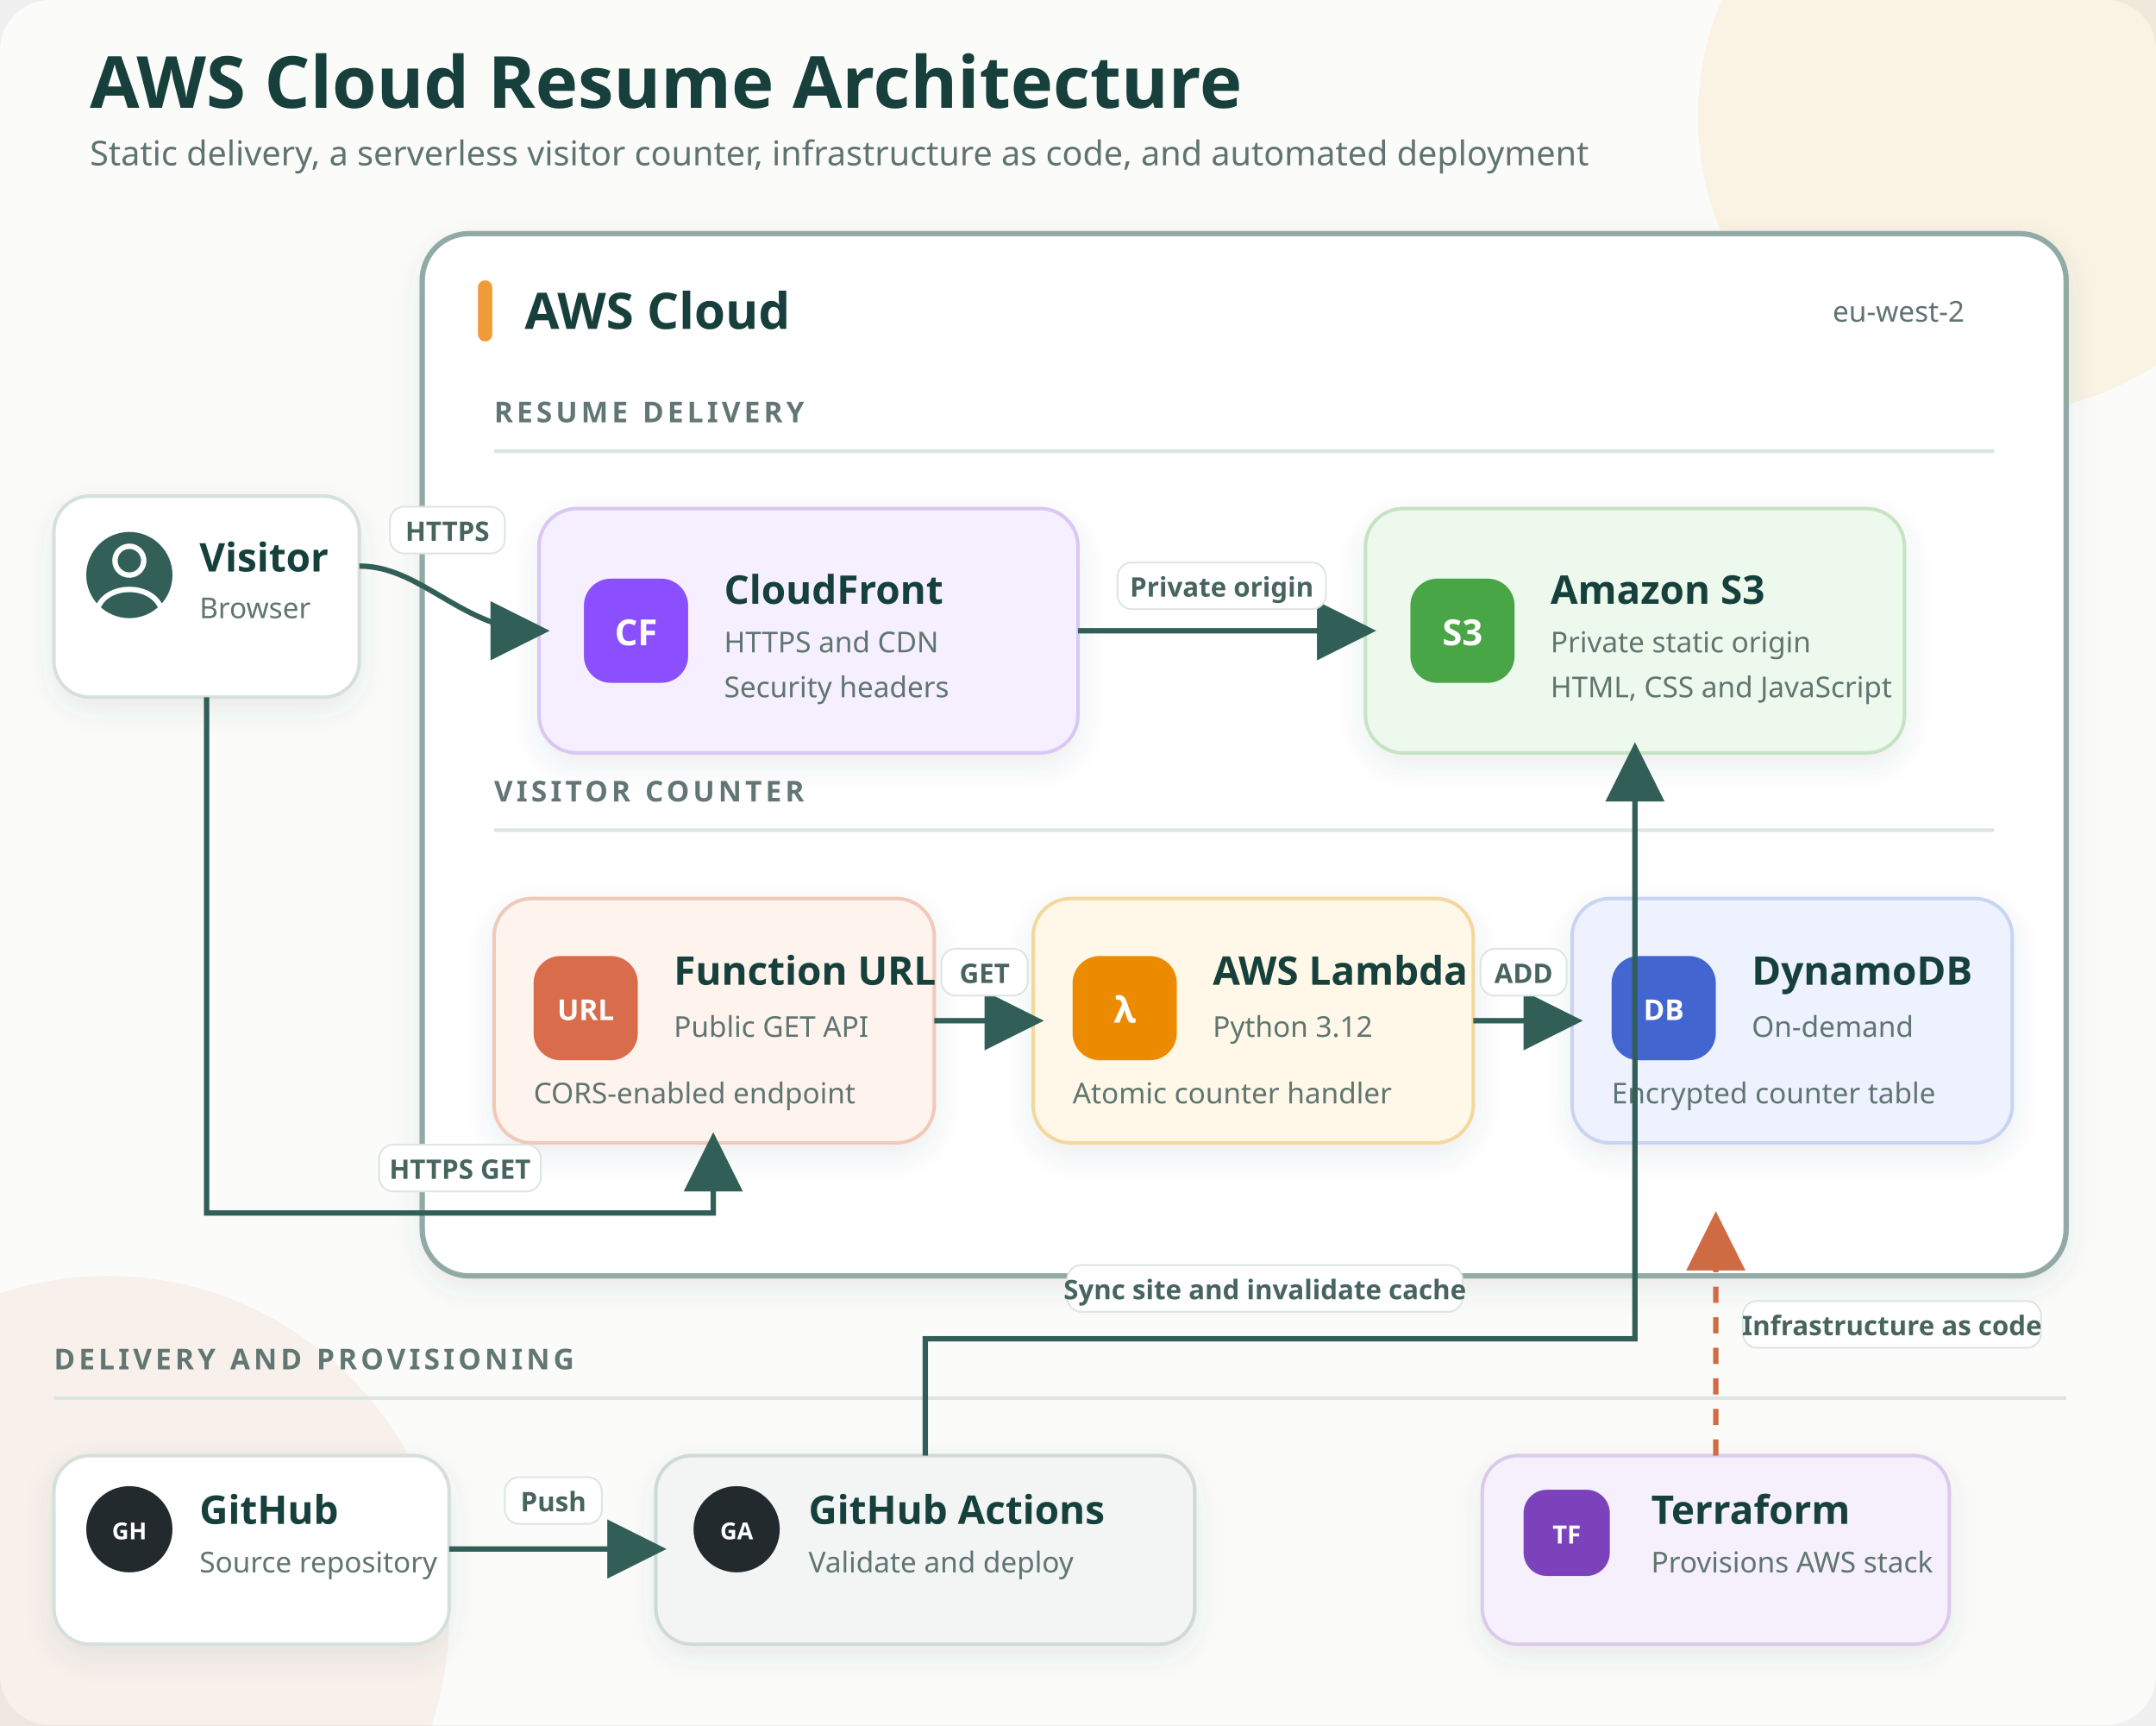
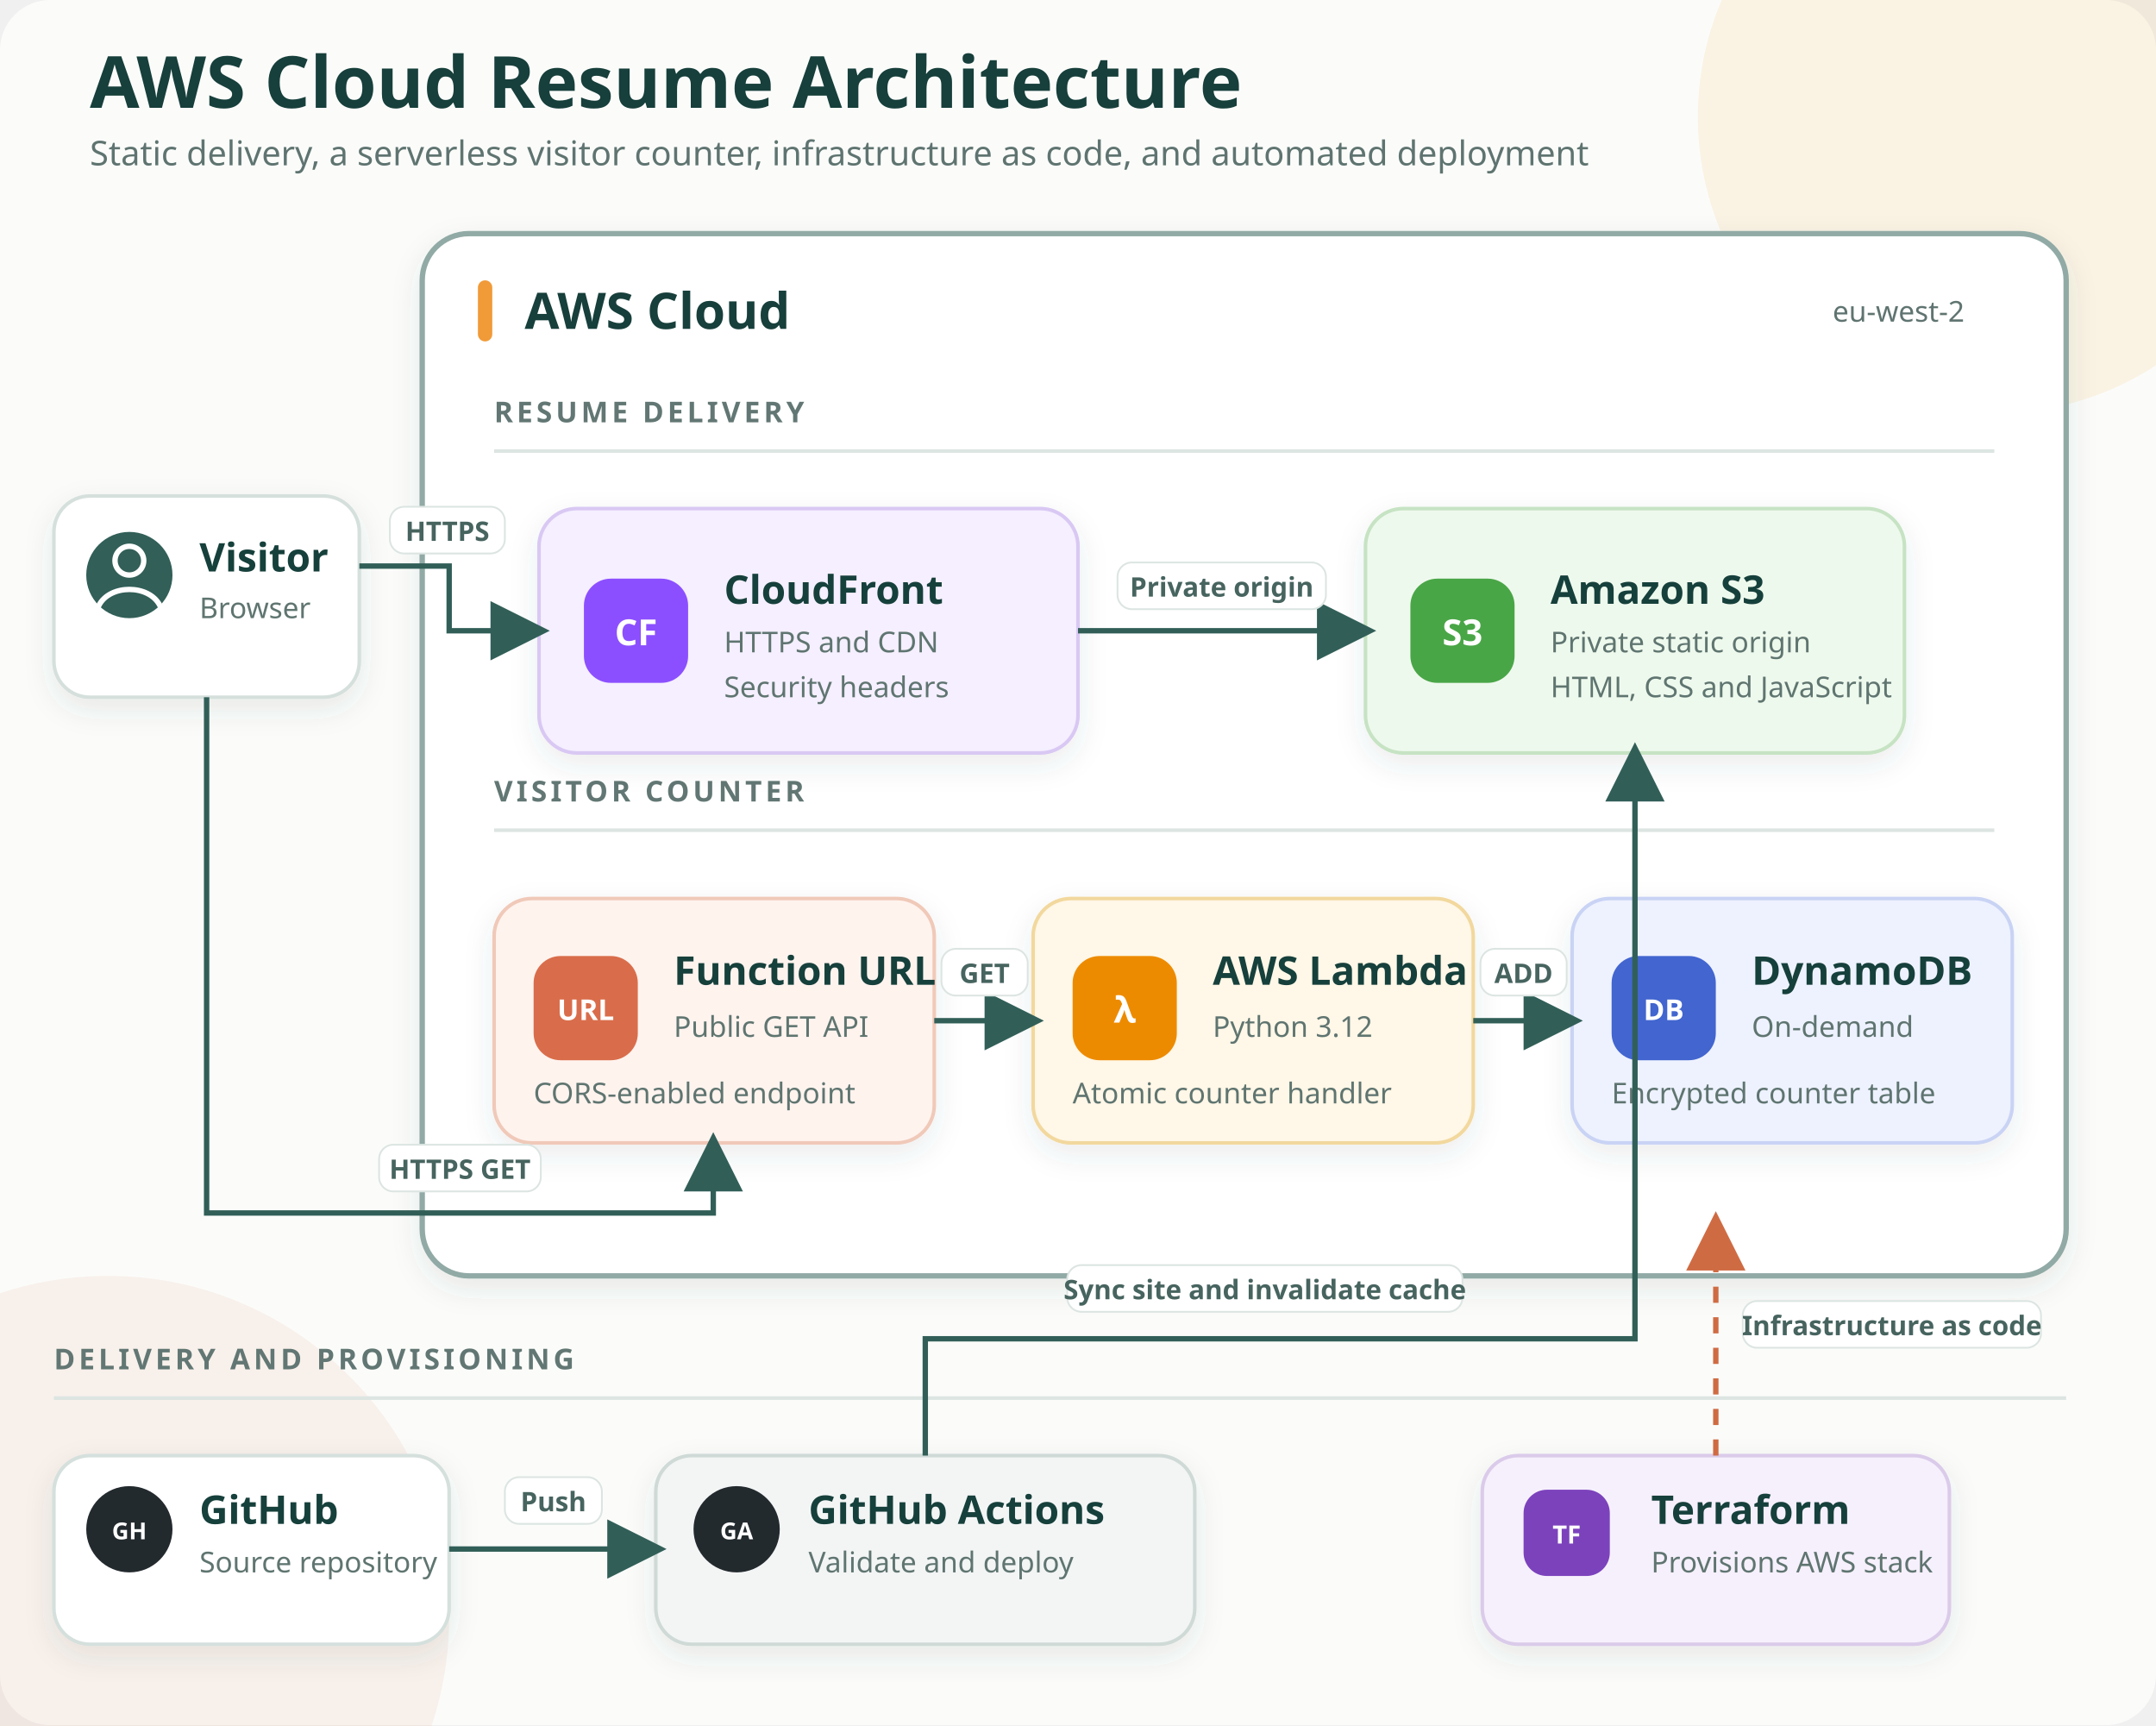
<svg xmlns="http://www.w3.org/2000/svg" viewBox="0 0 1200 960" role="img" aria-labelledby="title description">
  <defs>
    <filter id="shadow" x="-20%" y="-20%" width="140%" height="140%">
      <feDropShadow dx="0" dy="6" stdDeviation="8" flood-color="#31524d" flood-opacity="0.10" />
    </filter>
    <marker id="arrow" markerWidth="11" markerHeight="11" refX="9" refY="5.5" orient="auto">
      <path d="M0,0 L11,5.5 L0,11 Z" fill="#315f58" />
    </marker>
    <marker id="arrow-orange" markerWidth="11" markerHeight="11" refX="9" refY="5.5" orient="auto">
      <path d="M0,0 L11,5.5 L0,11 Z" fill="#cf6b43" />
    </marker>
    <style>
      .page-title { font: 700 40px "Trebuchet MS", sans-serif; fill: #173f3b; }
      .page-subtitle { font: 500 19px "Trebuchet MS", sans-serif; fill: #5f7470; }
      .cloud-title { font: 700 28px "Trebuchet MS", sans-serif; fill: #173f3b; }
      .section-label { font: 700 16px "Trebuchet MS", sans-serif; letter-spacing: 2px; fill: #627773; }
      .node-title { font: 700 22px "Trebuchet MS", sans-serif; fill: #173f3b; }
      .node-copy { font: 500 16px "Trebuchet MS", sans-serif; fill: #5f7470; }
      .icon-text { font: 700 20px "Trebuchet MS", sans-serif; fill: #fff; text-anchor: middle; dominant-baseline: middle; }
      .edge-label { font: 600 15px "Trebuchet MS", sans-serif; fill: #47645f; text-anchor: middle; }
      .edge-pill { fill: #ffffff; stroke: #dce5e2; stroke-width: 1; }
      .flow { fill: none; stroke: #315f58; stroke-width: 3; marker-end: url(#arrow); }
      .provision { fill: none; stroke: #cf6b43; stroke-width: 3; stroke-dasharray: 9 8; marker-end: url(#arrow-orange); }
    </style>
  </defs>
  <rect width="1200" height="960" rx="28" fill="#fbfcfa" />
  <circle cx="1110" cy="65" r="165" fill="#f1c36a" opacity="0.16" />
  <circle cx="60" cy="900" r="190" fill="#e69a79" opacity="0.12" />
  <text x="50" y="60" class="page-title">AWS Cloud Resume Architecture</text>
  <text x="50" y="92" class="page-subtitle">Static delivery, a serverless visitor counter, infrastructure as code, and automated deployment</text>
  <rect x="235" y="130" width="915" height="580" rx="26" fill="#ffffff" stroke="#91aaa5" stroke-width="3" filter="url(#shadow)" />
  <rect x="266" y="156" width="8" height="34" rx="4" fill="#f19a38" />
  <text x="292" y="183" class="cloud-title">AWS Cloud</text>
  <text x="1020" y="179" class="node-copy">eu-west-2</text>
  <text x="275" y="235" class="section-label">RESUME DELIVERY</text>
  <line x1="275" y1="251" x2="1110" y2="251" stroke="#dce5e2" stroke-width="2" />
  <text x="275" y="446" class="section-label">VISITOR COUNTER</text>
  <line x1="275" y1="462" x2="1110" y2="462" stroke="#dce5e2" stroke-width="2" />
  <g filter="url(#shadow)">
    <rect x="30" y="276" width="170" height="112" rx="20" fill="#ffffff" stroke="#d5e0dd" stroke-width="2" />
    <circle cx="72" cy="320" r="24" fill="#315f58" />
    <circle cx="72" cy="312" r="8" fill="none" stroke="#fff" stroke-width="3" />
    <path d="M55 337c6-12 28-12 34 0" fill="none" stroke="#fff" stroke-width="3" stroke-linecap="round" />
    <text x="111" y="318" class="node-title">Visitor</text>
    <text x="111" y="344" class="node-copy">Browser</text>
  </g>
  <g filter="url(#shadow)">
    <rect x="300" y="283" width="300" height="136" rx="21" fill="#f5efff" stroke="#d9c8f3" stroke-width="2" />
    <rect x="325" y="322" width="58" height="58" rx="15" fill="#8c4fff" />
    <text x="354" y="352" class="icon-text">CF</text>
    <text x="403" y="336" class="node-title">CloudFront</text>
    <text x="403" y="363" class="node-copy">HTTPS and CDN</text>
    <text x="403" y="388" class="node-copy">Security headers</text>
  </g>
  <g filter="url(#shadow)">
    <rect x="760" y="283" width="300" height="136" rx="21" fill="#eef9ed" stroke="#c6e3c3" stroke-width="2" />
    <rect x="785" y="322" width="58" height="58" rx="15" fill="#4aa646" />
    <text x="814" y="352" class="icon-text">S3</text>
    <text x="863" y="336" class="node-title">Amazon S3</text>
    <text x="863" y="363" class="node-copy">Private static origin</text>
    <text x="863" y="388" class="node-copy">HTML, CSS and JavaScript</text>
  </g>
  <g filter="url(#shadow)">
    <rect x="275" y="500" width="245" height="136" rx="21" fill="#fff3ee" stroke="#f0c9b9" stroke-width="2" />
    <rect x="297" y="532" width="58" height="58" rx="15" fill="#d96d4b" />
    <text x="326" y="562" class="icon-text" style="font-size:16px">URL</text>
    <text x="375" y="548" class="node-title">Function URL</text>
    <text x="375" y="577" class="node-copy">Public GET API</text>
    <text x="297" y="614" class="node-copy">CORS-enabled endpoint</text>
  </g>
  <g filter="url(#shadow)">
    <rect x="575" y="500" width="245" height="136" rx="21" fill="#fff7e7" stroke="#f2d89e" stroke-width="2" />
    <rect x="597" y="532" width="58" height="58" rx="15" fill="#ed8b00" />
    <text x="626" y="562" class="icon-text">λ</text>
    <text x="675" y="548" class="node-title">AWS Lambda</text>
    <text x="675" y="577" class="node-copy">Python 3.12</text>
    <text x="597" y="614" class="node-copy">Atomic counter handler</text>
  </g>
  <g filter="url(#shadow)">
    <rect x="875" y="500" width="245" height="136" rx="21" fill="#eef2ff" stroke="#c9d3f4" stroke-width="2" />
    <rect x="897" y="532" width="58" height="58" rx="15" fill="#4265cf" />
    <text x="926" y="562" class="icon-text" style="font-size:16px">DB</text>
    <text x="975" y="548" class="node-title">DynamoDB</text>
    <text x="975" y="577" class="node-copy">On-demand</text>
    <text x="897" y="614" class="node-copy">Encrypted counter table</text>
  </g>
-   <path d="M200 315 C235 315 258 351 300 351" class="flow" />
+   <path d="M200 315 H250 V351 H300" class="flow" />
  <rect x="217" y="282" width="64" height="26" rx="8" class="edge-pill" />
  <text x="249" y="301" class="edge-label">HTTPS</text>
  <path d="M600 351 H760" class="flow" />
  <rect x="622" y="313" width="116" height="26" rx="8" class="edge-pill" />
  <text x="680" y="332" class="edge-label">Private origin</text>
  <path d="M115 388 V675 H397 V636" class="flow" />
  <rect x="211" y="637" width="90" height="26" rx="8" class="edge-pill" />
  <text x="256" y="656" class="edge-label">HTTPS GET</text>
  <path d="M520 568 H575" class="flow" />
  <rect x="524" y="528" width="48" height="26" rx="8" class="edge-pill" />
  <text x="548" y="547" class="edge-label">GET</text>
  <path d="M820 568 H875" class="flow" />
  <rect x="824" y="528" width="48" height="26" rx="8" class="edge-pill" />
  <text x="848" y="547" class="edge-label">ADD</text>
  <text x="30" y="762" class="section-label">DELIVERY AND PROVISIONING</text>
  <line x1="30" y1="778" x2="1150" y2="778" stroke="#dce5e2" stroke-width="2" />
  <g filter="url(#shadow)">
    <rect x="30" y="810" width="220" height="105" rx="20" fill="#ffffff" stroke="#d5e0dd" stroke-width="2" />
    <circle cx="72" cy="851" r="24" fill="#24292f" />
    <text x="72" y="852" class="icon-text" style="font-size:13px">GH</text>
    <text x="111" y="848" class="node-title">GitHub</text>
    <text x="111" y="875" class="node-copy">Source repository</text>
  </g>
  <g filter="url(#shadow)">
    <rect x="365" y="810" width="300" height="105" rx="20" fill="#f3f5f5" stroke="#cfdad7" stroke-width="2" />
    <circle cx="410" cy="851" r="24" fill="#24292f" />
    <text x="410" y="852" class="icon-text" style="font-size:13px">GA</text>
    <text x="450" y="848" class="node-title">GitHub Actions</text>
    <text x="450" y="875" class="node-copy">Validate and deploy</text>
  </g>
  <g filter="url(#shadow)">
    <rect x="825" y="810" width="260" height="105" rx="20" fill="#f6f0fc" stroke="#dbcbea" stroke-width="2" />
    <rect x="848" y="829" width="48" height="48" rx="13" fill="#7b42bc" />
    <text x="872" y="854" class="icon-text" style="font-size:14px">TF</text>
    <text x="919" y="848" class="node-title">Terraform</text>
    <text x="919" y="875" class="node-copy">Provisions AWS stack</text>
  </g>
  <path d="M250 862 H365" class="flow" />
  <rect x="281" y="822" width="54" height="26" rx="8" class="edge-pill" />
  <text x="308" y="841" class="edge-label">Push</text>
  <path d="M515 810 V745 H910 V419" class="flow" />
  <rect x="594" y="704" width="220" height="26" rx="8" class="edge-pill" />
  <text x="704" y="723" class="edge-label">Sync site and invalidate cache</text>
  <path d="M955 810 V680" class="provision" />
  <rect x="970" y="724" width="166" height="26" rx="8" class="edge-pill" />
  <text x="1053" y="743" class="edge-label">Infrastructure as code</text>
</svg>
